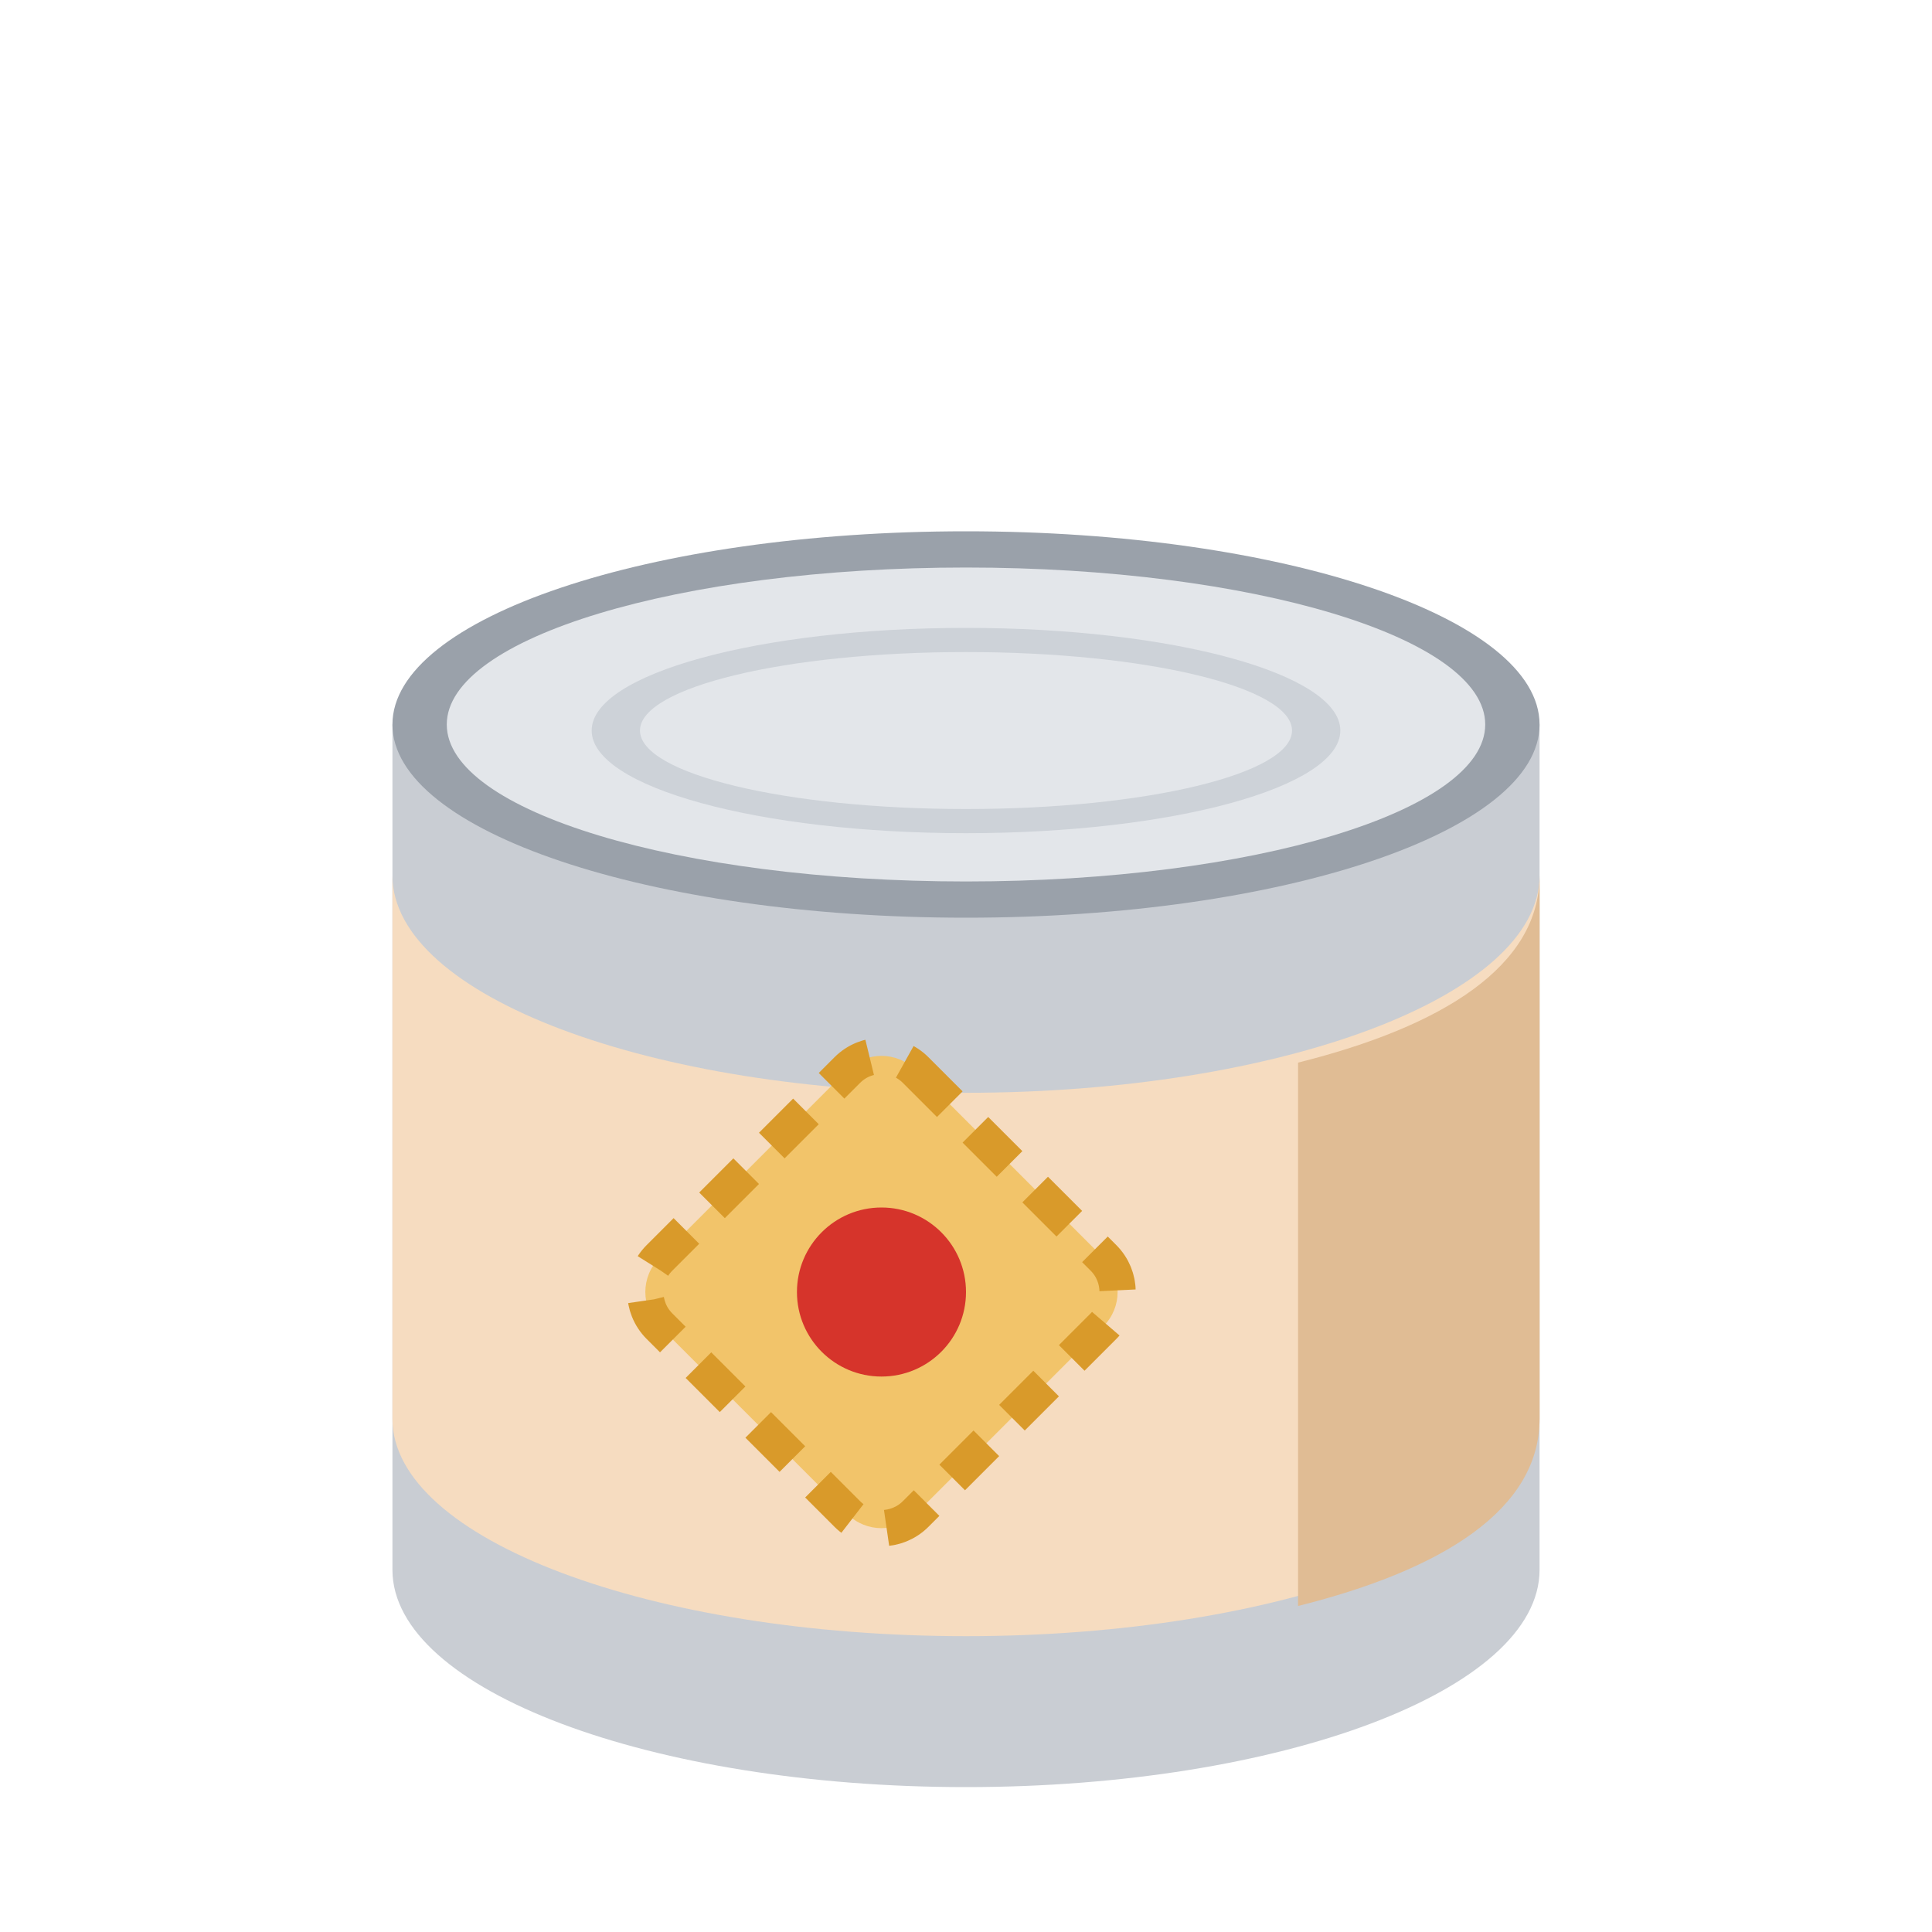
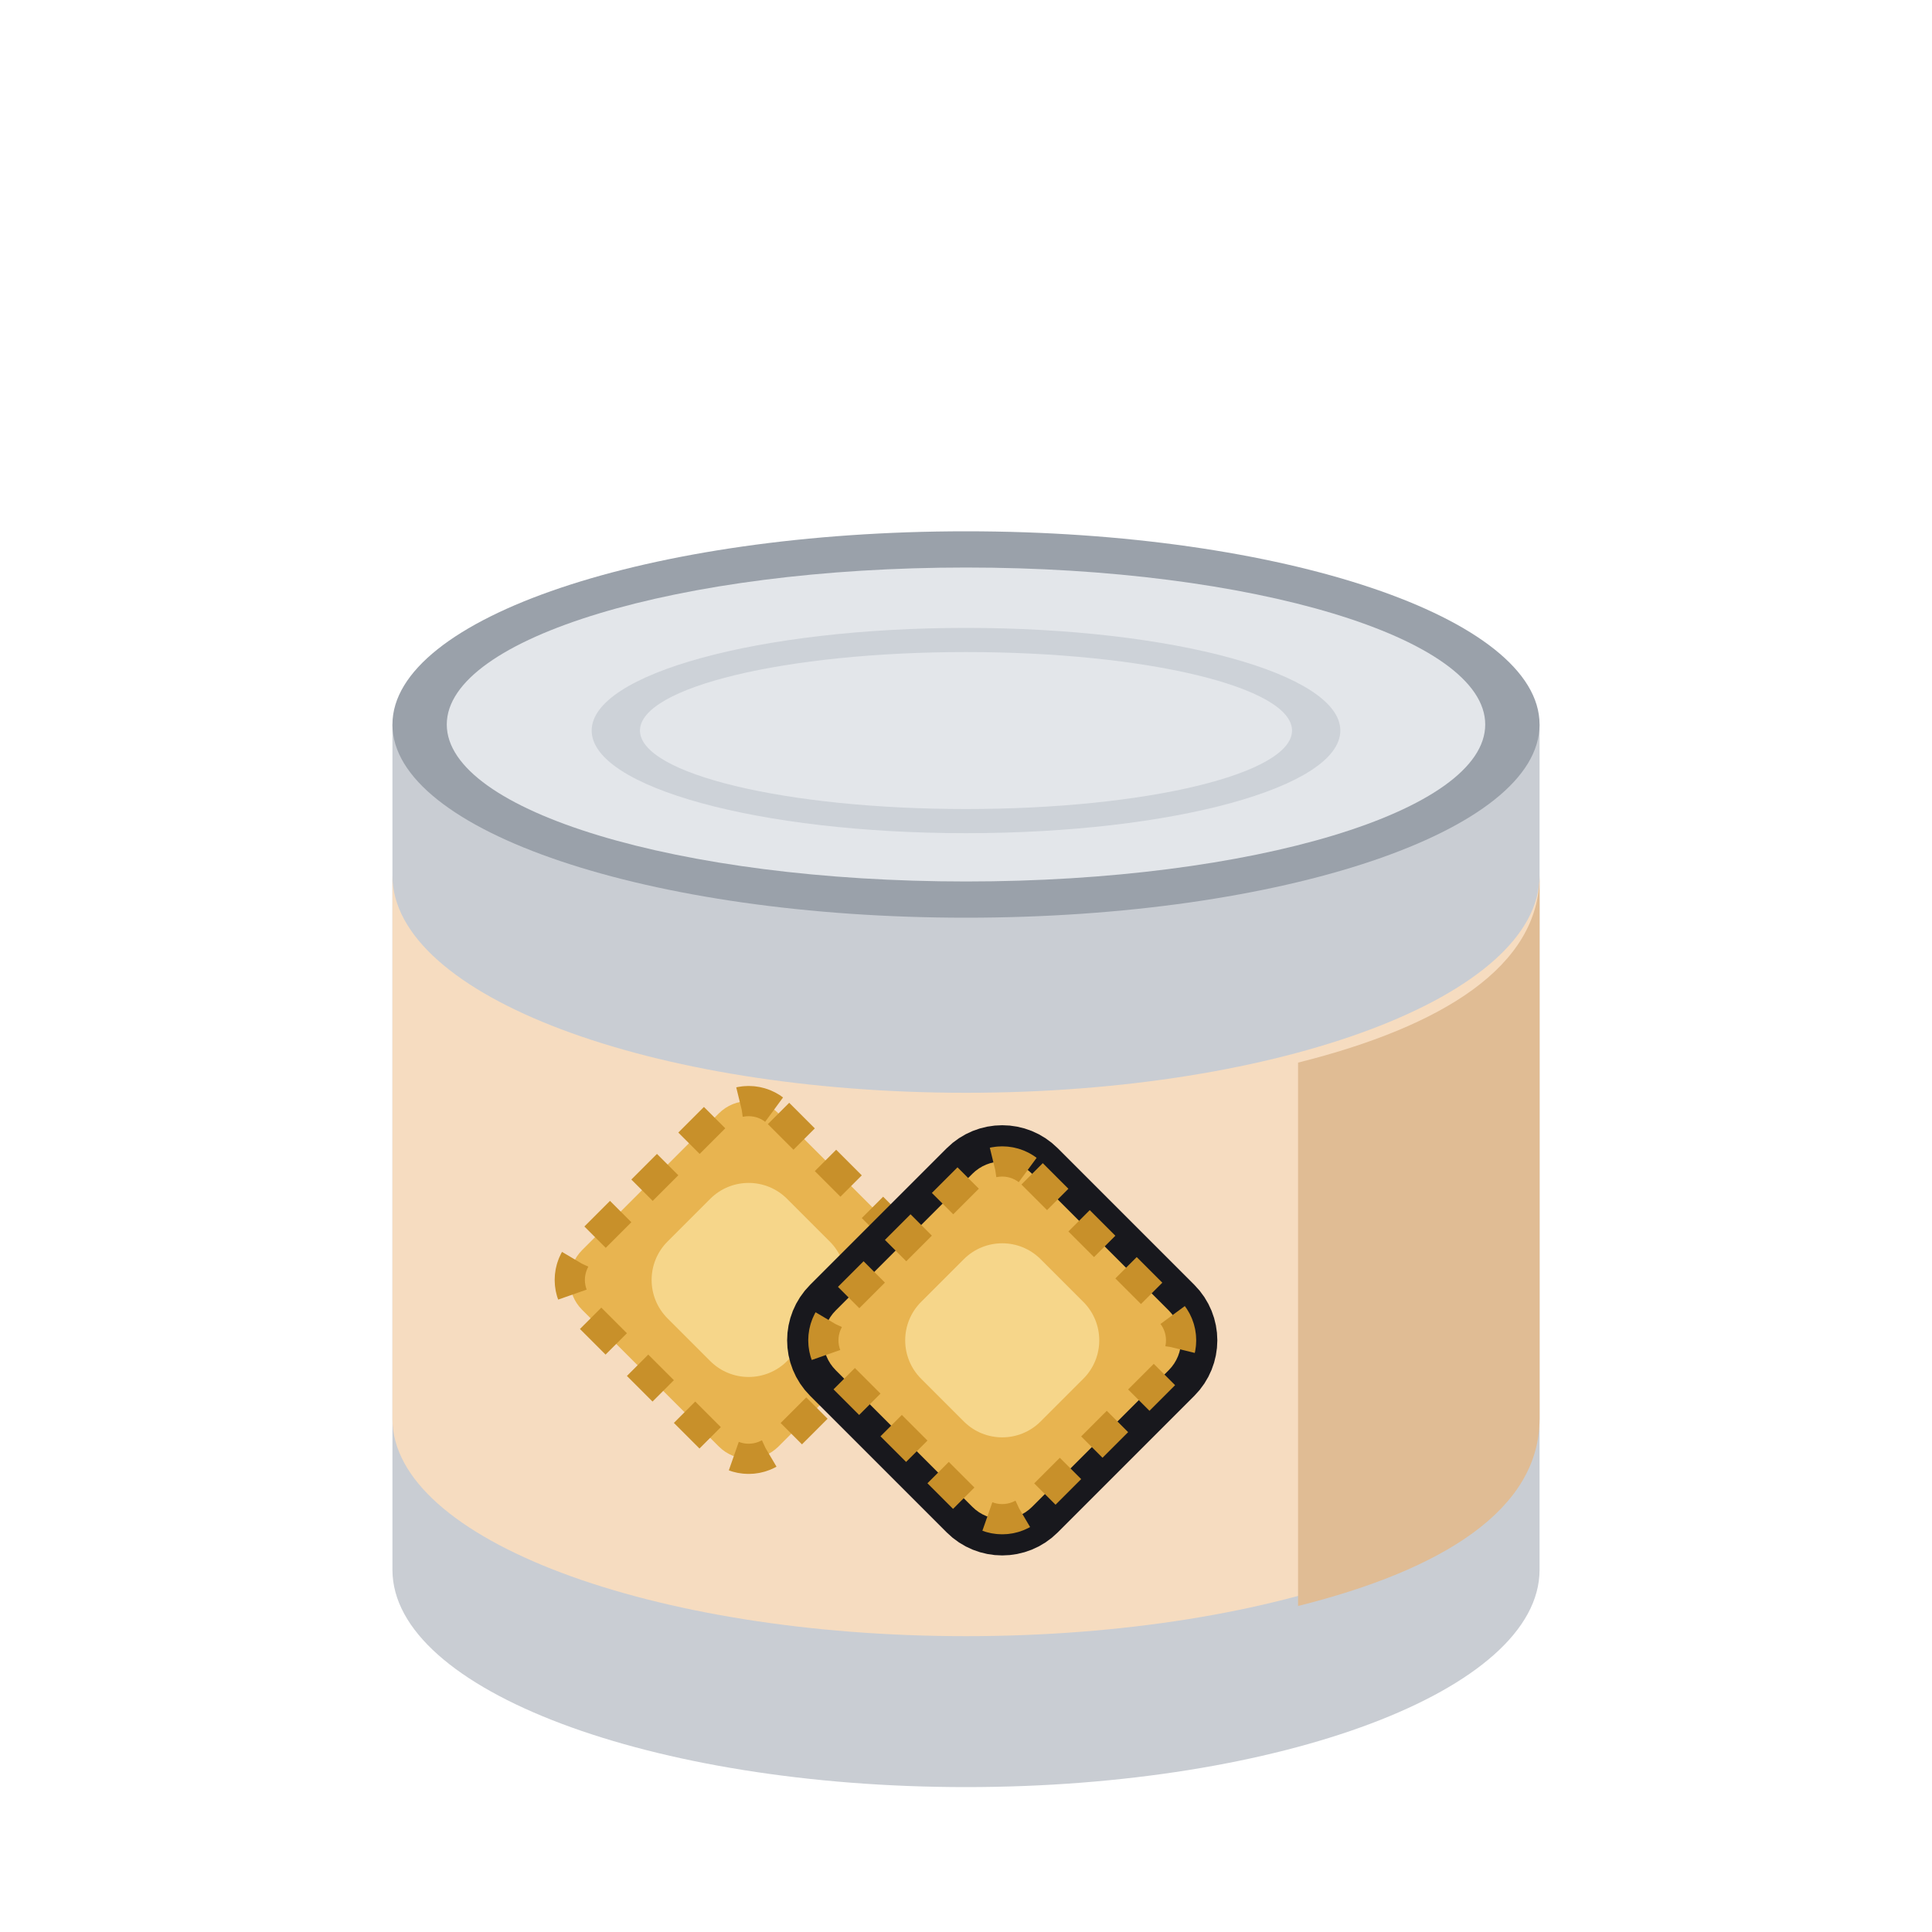
<svg xmlns="http://www.w3.org/2000/svg" viewBox="0 0 32 32">
  <path fill="#c9cdd3" d="M6.5 12v14c0 2 4.3 3.6 9.5 3.6s9.5-1.6 9.5-3.6V12z" />
  <path fill="#f6dcc0" d="M6.5 14.5v9c0 2 4.3 3.6 9.5 3.6s9.5-1.6 9.5-3.6v-9c0 2-4.3 3.6-9.5 3.6S6.5 16.5 6.5 14.5" />
  <path fill="#e0bc94" d="M21.5 17.6c2.4-.6 4-1.6 4-3.1v9c0 1.5-1.6 2.5-4 3.1z" />
-   <rect width="6" height="6" x="11.6" y="18.4" fill="#f2c46a" rx="0.8" transform="rotate(45 14.6 21.4)" />
-   <rect width="6" height="6" x="11.6" y="18.4" fill="none" stroke="#d99a2a" stroke-width="0.6" stroke-dasharray="0.8 0.6" rx="0.8" transform="rotate(45 14.6 21.4)" />
-   <circle cx="14.6" cy="21.4" r="1.4" fill="#d6342b" />
+   <g transform="rotate(45 12.4 21.2)">
+     <rect width="4.6" height="4.6" x="10.1" y="18.9" fill="#e8b450" rx="0.7" />
+     <rect width="2.8" height="2.8" x="11" y="19.8" fill="#f6d68a" rx="0.9" />
+     <rect width="4.6" height="4.6" x="10.1" y="18.9" fill="none" stroke="#c8902a" stroke-width="0.5" stroke-dasharray="0.6 0.5" rx="0.7" />
+   </g>
+   <g transform="rotate(45 16.6 22.2)">
+     <rect width="4.6" height="4.6" x="14.3" y="19.9" fill="#18181d" stroke="#18181d" stroke-width="1.2" rx="0.7" />
+     <rect width="4.6" height="4.6" x="14.3" y="19.9" fill="#e8b450" rx="0.7" />
+     <rect width="2.8" height="2.8" x="15.2" y="20.8" fill="#f6d68a" rx="0.9" />
+     <rect width="4.6" height="4.6" x="14.3" y="19.9" fill="none" stroke="#c8902a" stroke-width="0.5" stroke-dasharray="0.6 0.5" rx="0.7" />
+   </g>
  <ellipse cx="16" cy="12" rx="9.5" ry="3.2" fill="#9aa1aa" />
  <ellipse cx="16" cy="12" rx="8.6" ry="2.6" fill="#e3e6ea" />
  <ellipse cx="16" cy="12.1" rx="6.2" ry="1.7" fill="#cdd2d8" />
  <ellipse cx="16" cy="12.1" rx="5.4" ry="1.3" fill="#e3e6ea" />
</svg>
